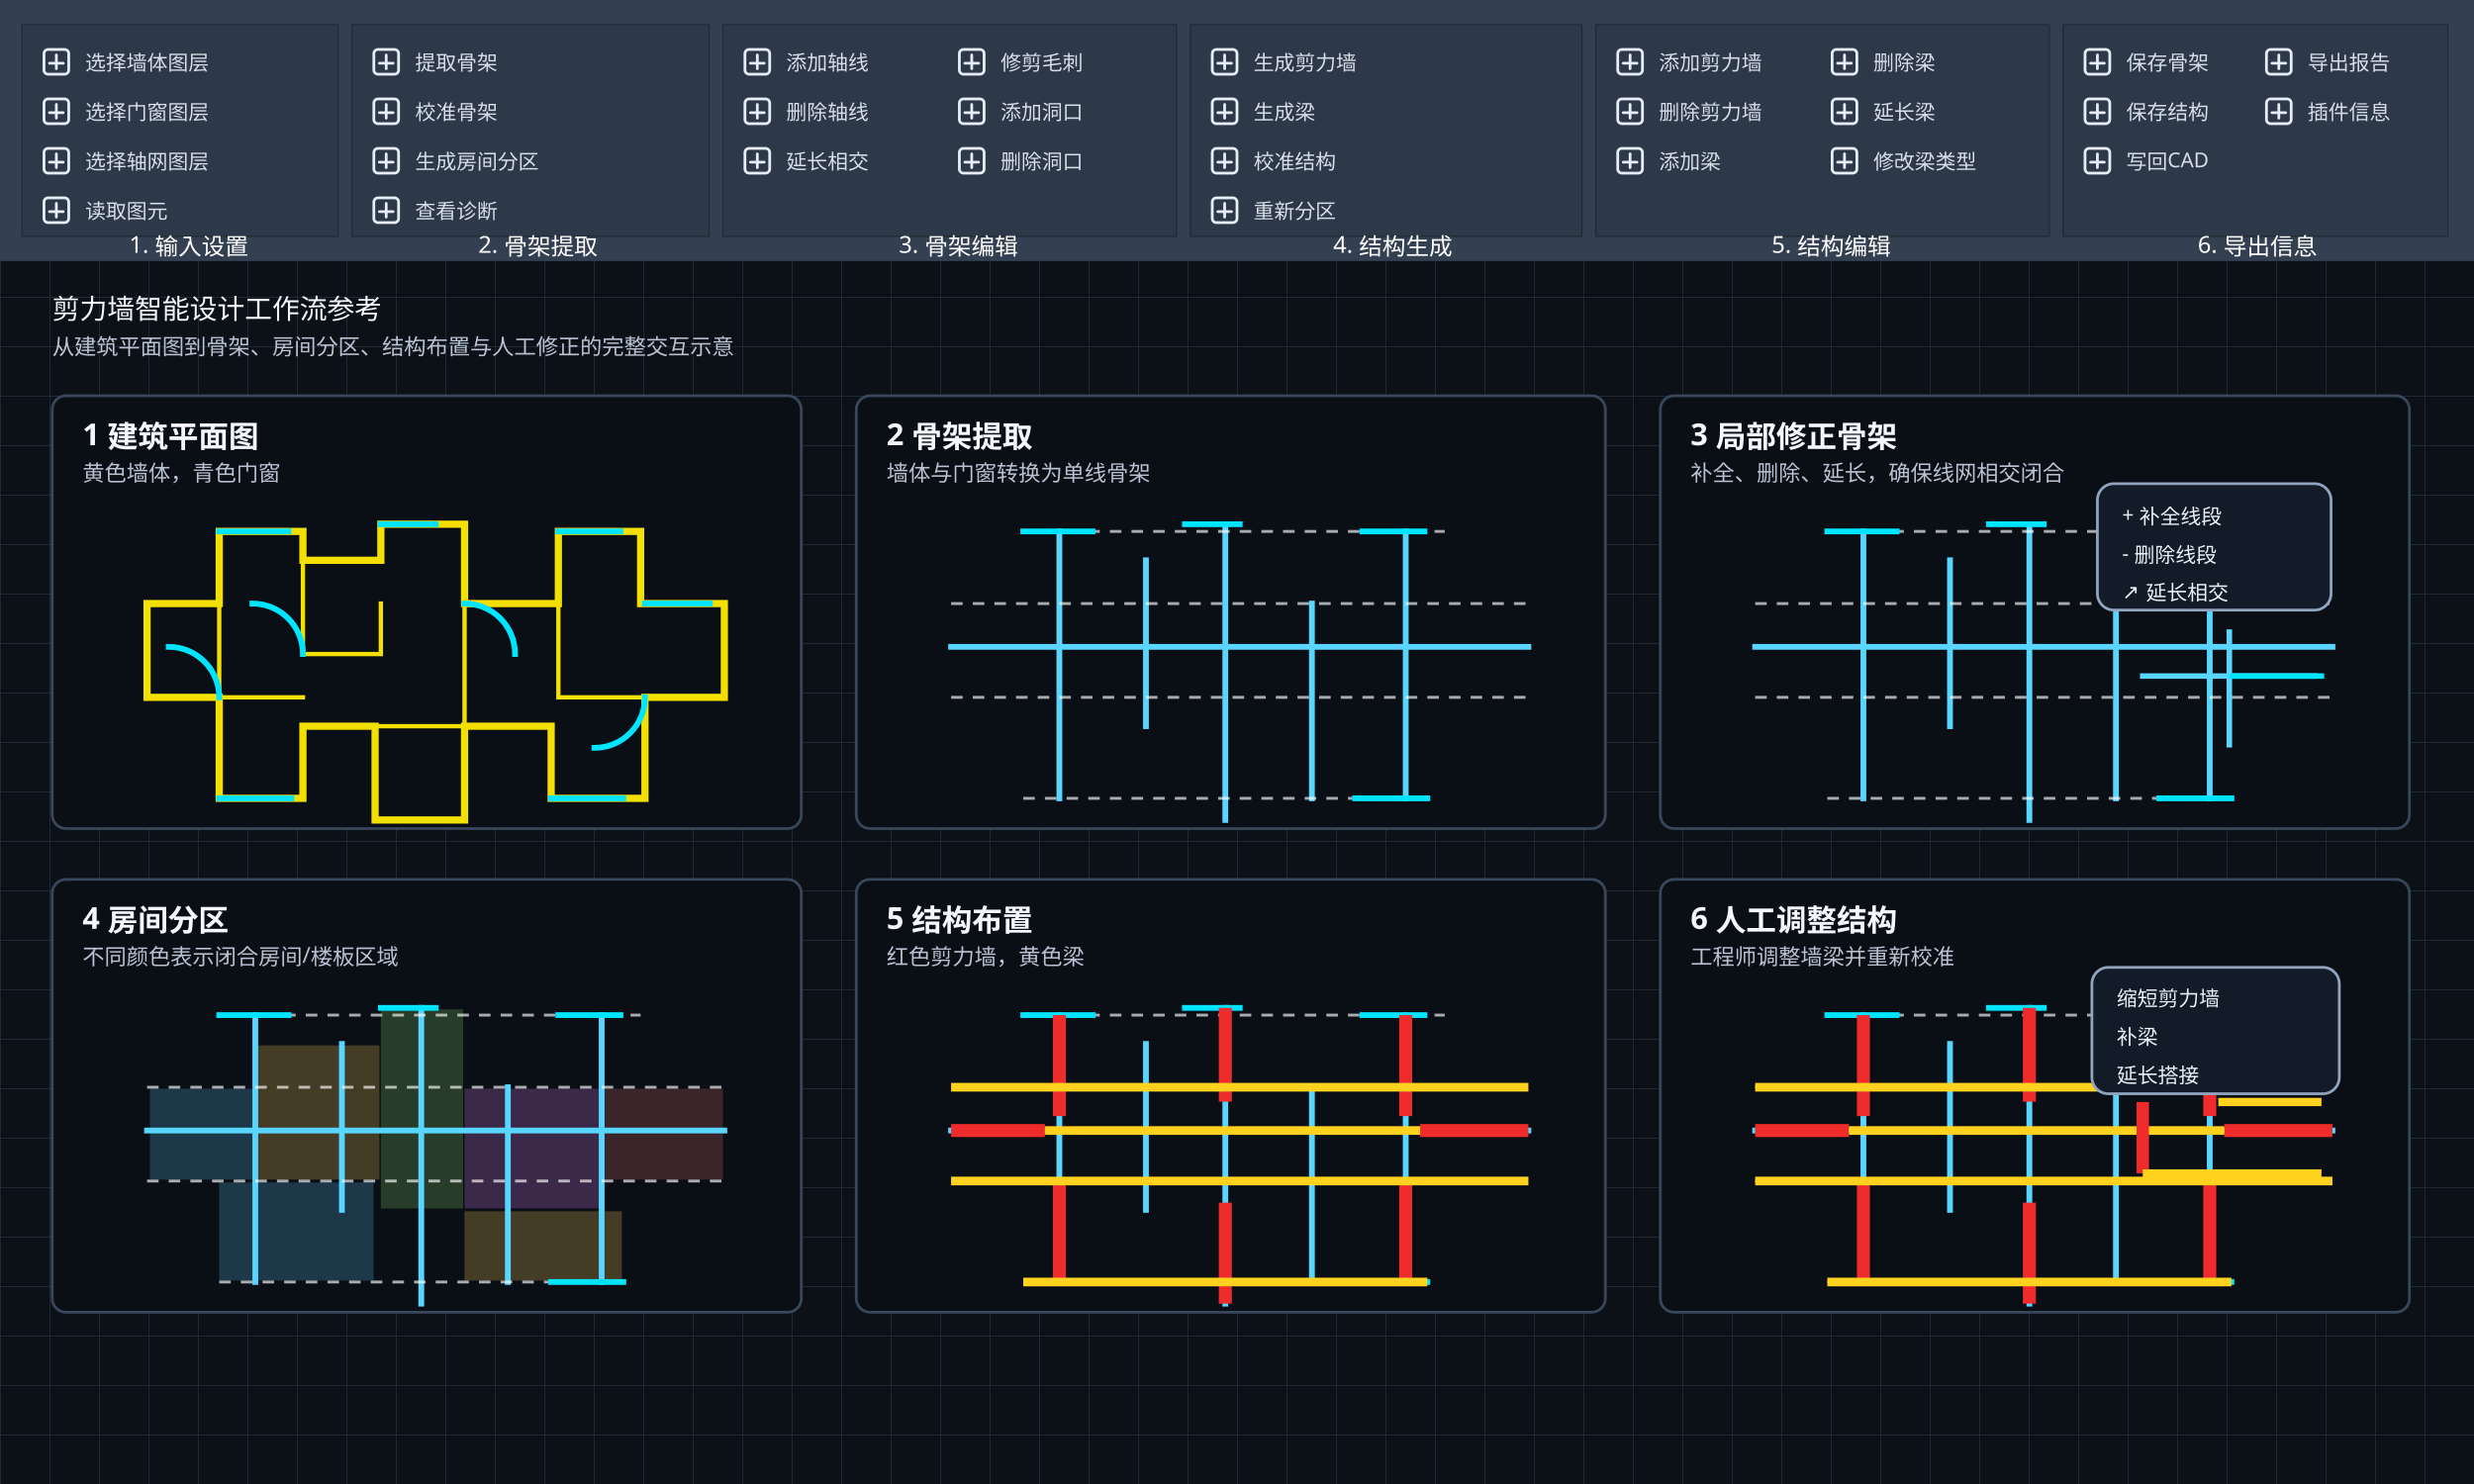
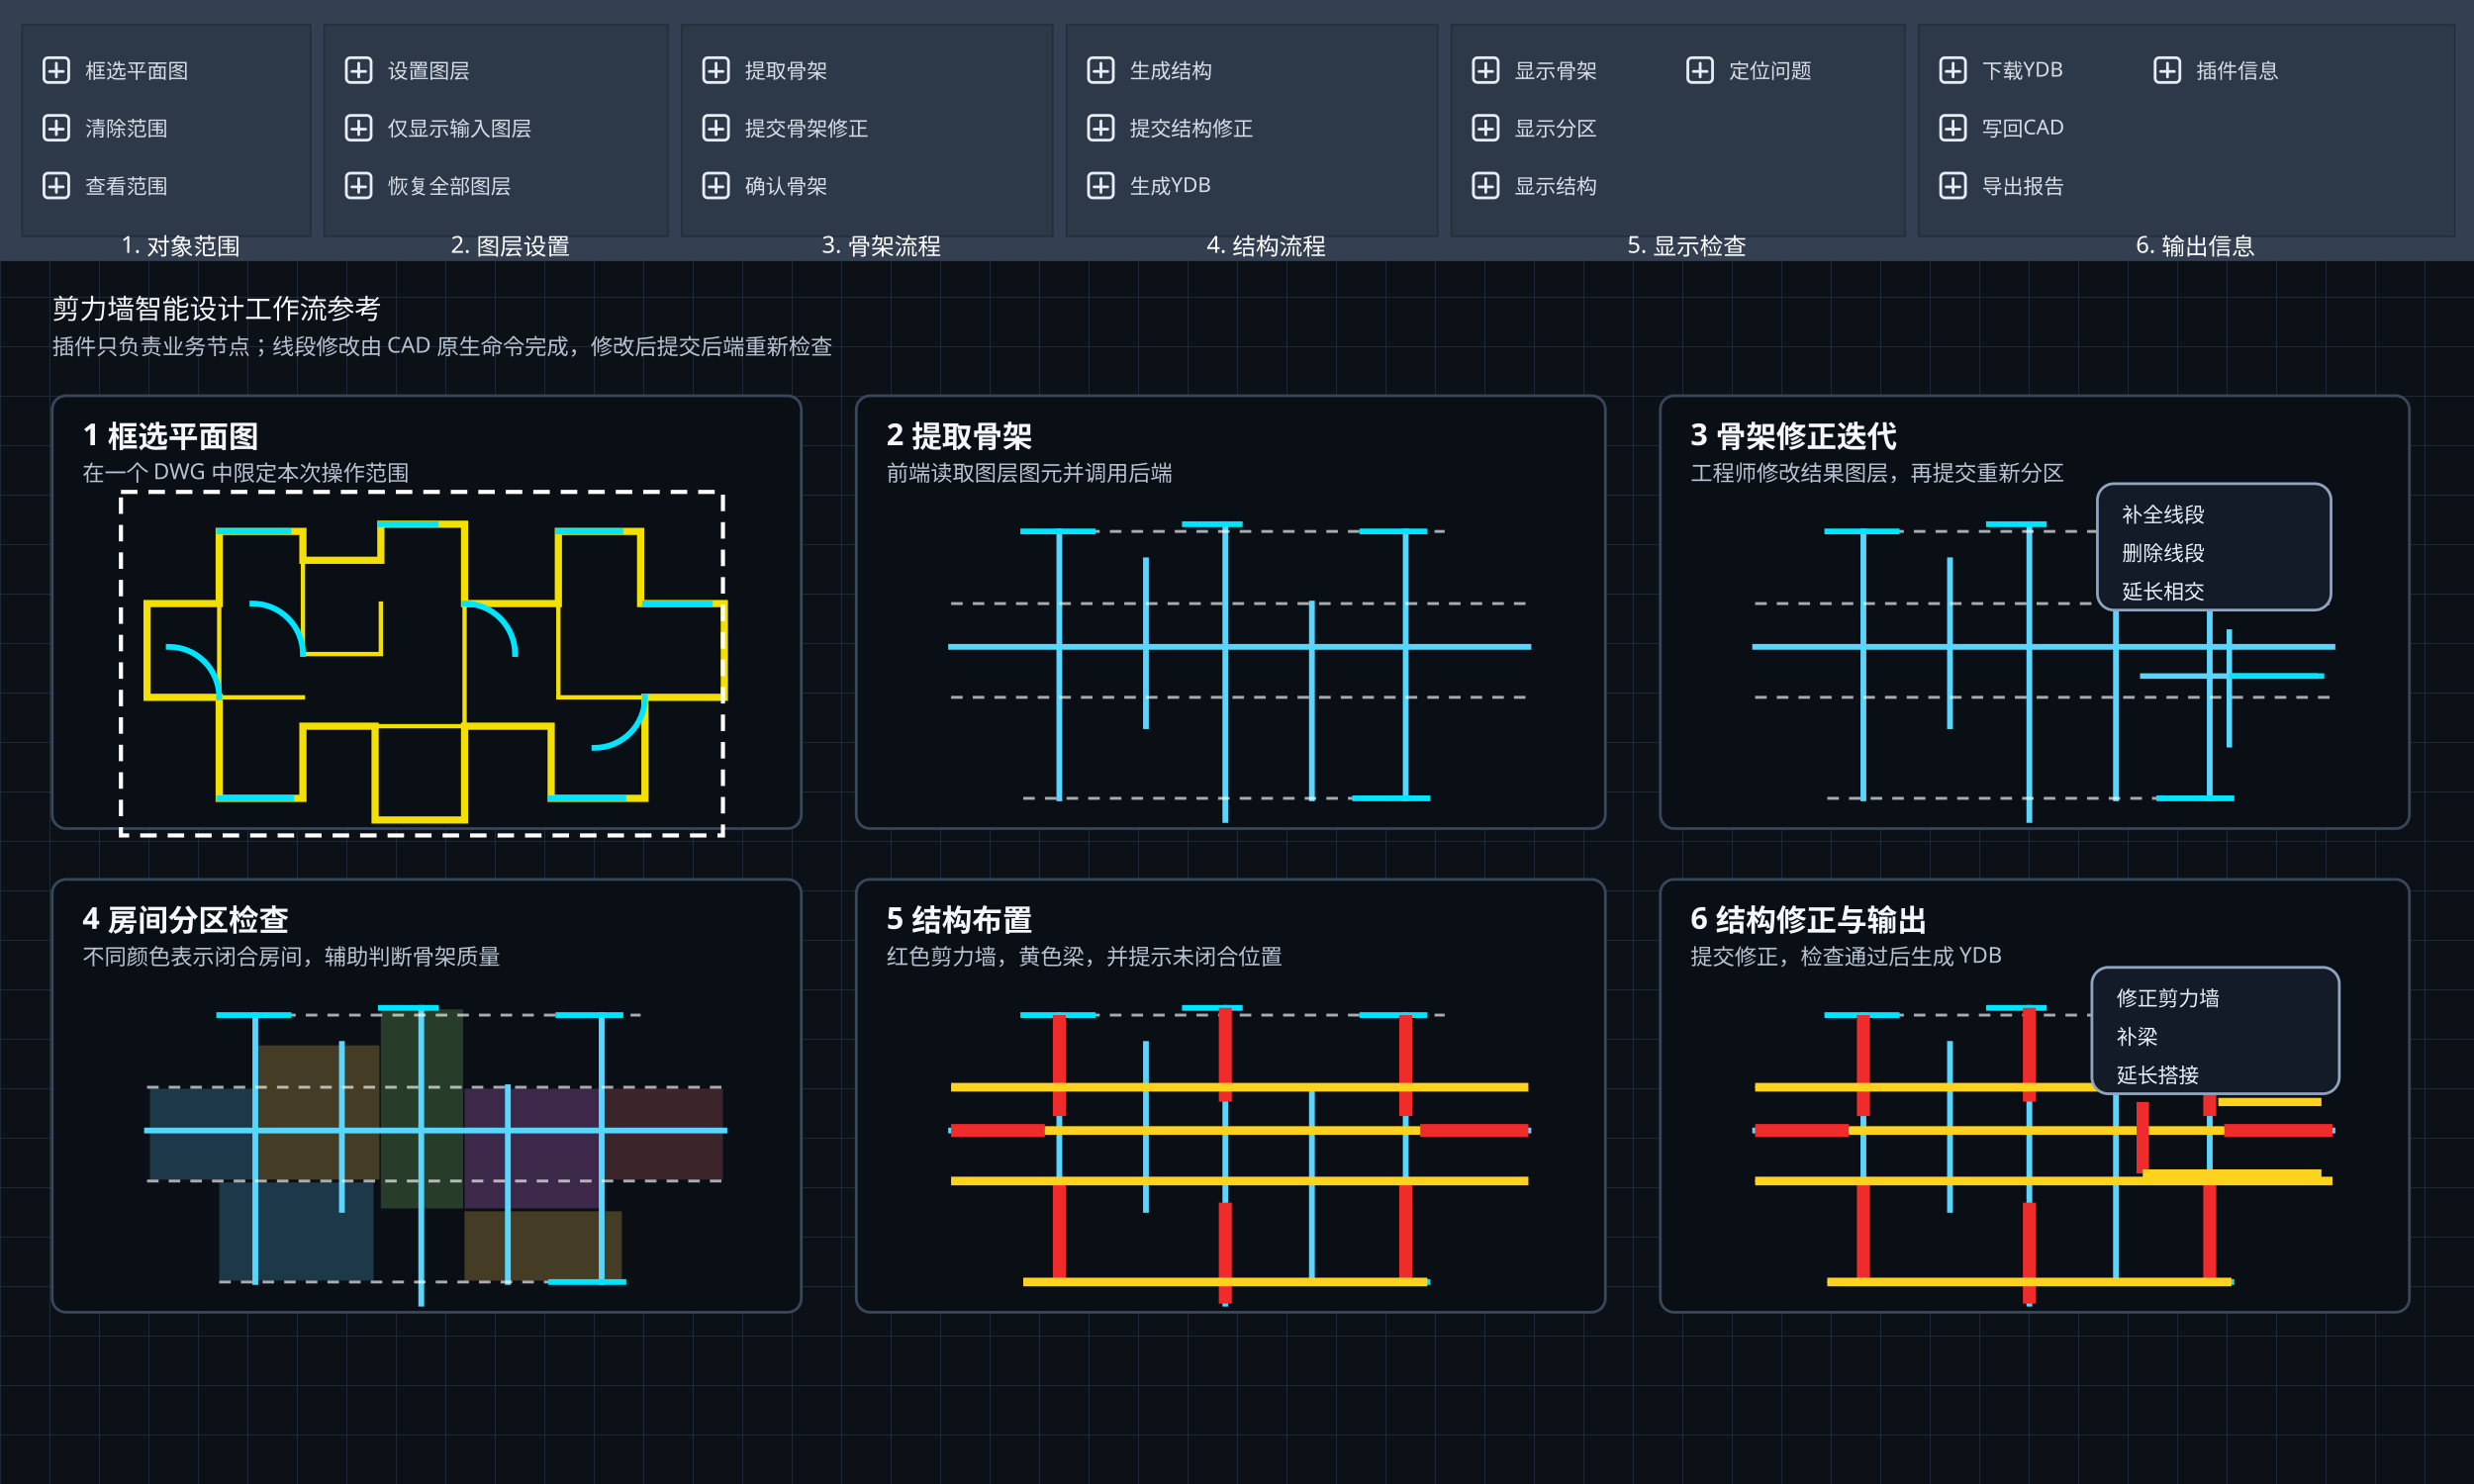
<svg xmlns="http://www.w3.org/2000/svg" width="1800" height="1080" viewBox="0 0 1800 1080">
  <defs>
    <style>
      .bg { fill: #0c1118; }
      .ribbon { fill: #344051; }
      .group { fill: #2d3848; stroke: #222b38; stroke-width: 1; }
-       .button { fill: #3d4a5c; stroke: #566579; stroke-width: 1; rx: 6; }
      .label { fill: #f3f6fb; font-family: "Microsoft YaHei", "Segoe UI", sans-serif; font-size: 20px; }
      .small { fill: #d8dee8; font-family: "Microsoft YaHei", "Segoe UI", sans-serif; font-size: 15px; }
      .group-title { fill: #ffffff; font-family: "Microsoft YaHei", "Segoe UI", sans-serif; font-size: 17px; }
      .panel-title { fill: #f5f7fb; font-family: "Microsoft YaHei", "Segoe UI", sans-serif; font-size: 22px; font-weight: 600; }
      .panel-note { fill: #b8c2d2; font-family: "Microsoft YaHei", "Segoe UI", sans-serif; font-size: 16px; }
      .grid { stroke: #263244; stroke-width: 1; }
      .panel { fill: #0a0f16; stroke: #39475a; stroke-width: 2; rx: 10; }
      .wall { fill: none; stroke: #f4e000; stroke-width: 5; stroke-linecap: square; stroke-linejoin: miter; }
      .wall-thin { fill: none; stroke: #f4e000; stroke-width: 3; stroke-linecap: square; stroke-linejoin: miter; }
      .open { fill: none; stroke: #00e5ff; stroke-width: 4; stroke-linecap: square; }
      .skeleton { fill: none; stroke: #58d6ff; stroke-width: 4; stroke-linecap: square; }
      .skeleton2 { fill: none; stroke: #ffffff; stroke-width: 2; stroke-dasharray: 8 7; opacity: .65; }
      .shear { fill: none; stroke: #f02b2b; stroke-width: 9; stroke-linecap: butt; }
      .beam { fill: none; stroke: #ffd21f; stroke-width: 6; stroke-linecap: butt; }
      .room1 { fill: #5cc8ff; opacity: .22; }
      .room2 { fill: #ffcc55; opacity: .24; }
      .room3 { fill: #8be070; opacity: .22; }
      .room4 { fill: #ee80ff; opacity: .22; }
      .room5 { fill: #ff7a7a; opacity: .20; }
      .callout { fill: #121b27; stroke: #90a4bd; stroke-width: 2; rx: 12; }
      .call { fill: #e9f0f8; font-family: "Microsoft YaHei", "Segoe UI", sans-serif; font-size: 15px; }
      .icon { fill: none; stroke: #e7edf6; stroke-width: 2; stroke-linecap: round; stroke-linejoin: round; }
    </style>
    <pattern id="grid" width="36" height="36" patternUnits="userSpaceOnUse">
      <path d="M36 0H0V36" class="grid" fill="none" />
    </pattern>
    <g id="miniIcon">
      <rect x="0" y="0" width="18" height="18" rx="3" class="icon" />
      <path d="M4 10h10M9 4v10" class="icon" />
    </g>
    <g id="planRaw">
      <path class="wall" d="M20 85H70V35H128V55H182V30H240V85H305V35H362V85H420V150H365V220H300V170H240V235H178V170H128V220H70V150H20Z" />
      <path class="wall-thin" d="M128 55V120H182V85M240 85V170M305 85V150H365M70 85V150H128M178 170H240" />
      <path class="open" d="M70 35H118M182 30H220M305 35H348M365 85H410M300 220H350M70 220H120" />
      <path class="open" d="M70 150A35 35 0 0 0 35 115M128 120A35 35 0 0 0 93 85M240 85A35 35 0 0 1 275 120M365 150A35 35 0 0 1 330 185" />
    </g>
    <g id="planSkeleton">
      <path class="skeleton" d="M20 115H420M95 35V220M155 55V170M210 30V235M270 85V220M335 35V220" />
      <path class="skeleton2" d="M20 85H420M20 150H420M70 35H362M70 220H350" />
      <path class="open" d="M70 35H118M182 30H220M305 35H348M300 220H350" />
    </g>
    <g id="planRooms">
      <path class="room1" d="M22 86H95V149H22Z" />
      <path class="room2" d="M96 56H181V149H96Z" />
      <path class="room3" d="M182 31H239V169H182Z" />
      <path class="room4" d="M240 86H334V169H240Z" />
      <path class="room5" d="M335 86H419V149H335Z" />
      <path class="room1" d="M70 151H177V219H70Z" />
      <path class="room2" d="M240 171H349V219H240Z" />
      <use href="#planSkeleton" />
    </g>
    <g id="planStructure">
      <use href="#planSkeleton" />
      <path class="shear" d="M95 35V105M95 150V220M210 30V95M210 165V235M335 35V105M335 150V220M20 115H85M345 115H420" />
      <path class="beam" d="M85 115H155M155 115H210M210 115H270M270 115H345M20 85H420M70 220H350M20 150H420" />
    </g>
  </defs>
  <rect width="1800" height="1080" class="bg" />
  <rect y="0" width="1800" height="190" class="ribbon" />
  <g transform="translate(16,18)">
    <g>
-       <rect width="230" height="154" class="group" />
-       <use href="#miniIcon" x="16" y="18" />
-       <text x="46" y="33" class="small">选择墙体图层</text>
-       <use href="#miniIcon" x="16" y="54" />
-       <text x="46" y="69" class="small">选择门窗图层</text>
-       <use href="#miniIcon" x="16" y="90" />
-       <text x="46" y="105" class="small">选择轴网图层</text>
-       <use href="#miniIcon" x="16" y="126" />
-       <text x="46" y="141" class="small">读取图元</text>
-       <text x="78" y="166" class="group-title">1. 输入设置</text>
-     </g>
-     <g transform="translate(240,0)">
-       <rect width="260" height="154" class="group" />
-       <use href="#miniIcon" x="16" y="18" />
-       <text x="46" y="33" class="small">提取骨架</text>
-       <use href="#miniIcon" x="16" y="54" />
-       <text x="46" y="69" class="small">校准骨架</text>
-       <use href="#miniIcon" x="16" y="90" />
-       <text x="46" y="105" class="small">生成房间分区</text>
-       <use href="#miniIcon" x="16" y="126" />
-       <text x="46" y="141" class="small">查看诊断</text>
-       <text x="92" y="166" class="group-title">2. 骨架提取</text>
-     </g>
-     <g transform="translate(510,0)">
+       <rect width="210" height="154" class="group" />
+       <use href="#miniIcon" x="16" y="24" />
+       <text x="46" y="39" class="small">框选平面图</text>
+       <use href="#miniIcon" x="16" y="66" />
+       <text x="46" y="81" class="small">清除范围</text>
+       <use href="#miniIcon" x="16" y="108" />
+       <text x="46" y="123" class="small">查看范围</text>
+       <text x="72" y="166" class="group-title">1. 对象范围</text>
+     </g>
+     <g transform="translate(220,0)">
+       <rect width="250" height="154" class="group" />
+       <use href="#miniIcon" x="16" y="24" />
+       <text x="46" y="39" class="small">设置图层</text>
+       <use href="#miniIcon" x="16" y="66" />
+       <text x="46" y="81" class="small">仅显示输入图层</text>
+       <use href="#miniIcon" x="16" y="108" />
+       <text x="46" y="123" class="small">恢复全部图层</text>
+       <text x="92" y="166" class="group-title">2. 图层设置</text>
+     </g>
+     <g transform="translate(480,0)">
+       <rect width="270" height="154" class="group" />
+       <use href="#miniIcon" x="16" y="24" />
+       <text x="46" y="39" class="small">提取骨架</text>
+       <use href="#miniIcon" x="16" y="66" />
+       <text x="46" y="81" class="small">提交骨架修正</text>
+       <use href="#miniIcon" x="16" y="108" />
+       <text x="46" y="123" class="small">确认骨架</text>
+       <text x="102" y="166" class="group-title">3. 骨架流程</text>
+     </g>
+     <g transform="translate(760,0)">
+       <rect width="270" height="154" class="group" />
+       <use href="#miniIcon" x="16" y="24" />
+       <text x="46" y="39" class="small">生成结构</text>
+       <use href="#miniIcon" x="16" y="66" />
+       <text x="46" y="81" class="small">提交结构修正</text>
+       <use href="#miniIcon" x="16" y="108" />
+       <text x="46" y="123" class="small">生成YDB</text>
+       <text x="102" y="166" class="group-title">4. 结构流程</text>
+     </g>
+     <g transform="translate(1040,0)">
      <rect width="330" height="154" class="group" />
-       <use href="#miniIcon" x="16" y="18" />
-       <text x="46" y="33" class="small">添加轴线</text>
-       <use href="#miniIcon" x="16" y="54" />
-       <text x="46" y="69" class="small">删除轴线</text>
-       <use href="#miniIcon" x="16" y="90" />
-       <text x="46" y="105" class="small">延长相交</text>
-       <use href="#miniIcon" x="172" y="18" />
-       <text x="202" y="33" class="small">修剪毛刺</text>
-       <use href="#miniIcon" x="172" y="54" />
-       <text x="202" y="69" class="small">添加洞口</text>
-       <use href="#miniIcon" x="172" y="90" />
-       <text x="202" y="105" class="small">删除洞口</text>
-       <text x="128" y="166" class="group-title">3. 骨架编辑</text>
-     </g>
-     <g transform="translate(850,0)">
-       <rect width="285" height="154" class="group" />
-       <use href="#miniIcon" x="16" y="18" />
-       <text x="46" y="33" class="small">生成剪力墙</text>
-       <use href="#miniIcon" x="16" y="54" />
-       <text x="46" y="69" class="small">生成梁</text>
-       <use href="#miniIcon" x="16" y="90" />
-       <text x="46" y="105" class="small">校准结构</text>
-       <use href="#miniIcon" x="16" y="126" />
-       <text x="46" y="141" class="small">重新分区</text>
-       <text x="104" y="166" class="group-title">4. 结构生成</text>
-     </g>
-     <g transform="translate(1145,0)">
-       <rect width="330" height="154" class="group" />
-       <use href="#miniIcon" x="16" y="18" />
-       <text x="46" y="33" class="small">添加剪力墙</text>
-       <use href="#miniIcon" x="16" y="54" />
-       <text x="46" y="69" class="small">删除剪力墙</text>
-       <use href="#miniIcon" x="16" y="90" />
-       <text x="46" y="105" class="small">添加梁</text>
-       <use href="#miniIcon" x="172" y="18" />
-       <text x="202" y="33" class="small">删除梁</text>
-       <use href="#miniIcon" x="172" y="54" />
-       <text x="202" y="69" class="small">延长梁</text>
-       <use href="#miniIcon" x="172" y="90" />
-       <text x="202" y="105" class="small">修改梁类型</text>
-       <text x="128" y="166" class="group-title">5. 结构编辑</text>
-     </g>
-     <g transform="translate(1485,0)">
-       <rect width="280" height="154" class="group" />
-       <use href="#miniIcon" x="16" y="18" />
-       <text x="46" y="33" class="small">保存骨架</text>
-       <use href="#miniIcon" x="16" y="54" />
-       <text x="46" y="69" class="small">保存结构</text>
-       <use href="#miniIcon" x="16" y="90" />
-       <text x="46" y="105" class="small">写回CAD</text>
-       <use href="#miniIcon" x="148" y="18" />
-       <text x="178" y="33" class="small">导出报告</text>
-       <use href="#miniIcon" x="148" y="54" />
-       <text x="178" y="69" class="small">插件信息</text>
-       <text x="98" y="166" class="group-title">6. 导出信息</text>
+       <use href="#miniIcon" x="16" y="24" />
+       <text x="46" y="39" class="small">显示骨架</text>
+       <use href="#miniIcon" x="16" y="66" />
+       <text x="46" y="81" class="small">显示分区</text>
+       <use href="#miniIcon" x="16" y="108" />
+       <text x="46" y="123" class="small">显示结构</text>
+       <use href="#miniIcon" x="172" y="24" />
+       <text x="202" y="39" class="small">定位问题</text>
+       <text x="128" y="166" class="group-title">5. 显示检查</text>
+     </g>
+     <g transform="translate(1380,0)">
+       <rect width="390" height="154" class="group" />
+       <use href="#miniIcon" x="16" y="24" />
+       <text x="46" y="39" class="small">下载YDB</text>
+       <use href="#miniIcon" x="16" y="66" />
+       <text x="46" y="81" class="small">写回CAD</text>
+       <use href="#miniIcon" x="16" y="108" />
+       <text x="46" y="123" class="small">导出报告</text>
+       <use href="#miniIcon" x="172" y="24" />
+       <text x="202" y="39" class="small">插件信息</text>
+       <text x="158" y="166" class="group-title">6. 输出信息</text>
    </g>
  </g>
  <rect x="0" y="190" width="1800" height="890" fill="url(#grid)" />
  <text x="38" y="232" class="label">剪力墙智能设计工作流参考</text>
-   <text x="38" y="258" class="panel-note">从建筑平面图到骨架、房间分区、结构布置与人工修正的完整交互示意</text>
+   <text x="38" y="258" class="panel-note">插件只负责业务节点；线段修改由 CAD 原生命令完成，修改后提交后端重新检查</text>
  <g transform="translate(38,288)">
    <g>
      <rect width="545" height="315" class="panel" />
-       <text x="22" y="36" class="panel-title">1 建筑平面图</text>
-       <text x="22" y="62" class="panel-note">黄色墙体，青色门窗</text>
+       <text x="22" y="36" class="panel-title">1 框选平面图</text>
+       <text x="22" y="62" class="panel-note">在一个 DWG 中限定本次操作范围</text>
      <g transform="translate(48,62) scale(1.05)">
        <use href="#planRaw" />
      </g>
+       <rect x="50" y="70" width="438" height="250" fill="none" stroke="#ffffff" stroke-width="3" stroke-dasharray="12 8" />
    </g>
    <g transform="translate(585,0)">
      <rect width="545" height="315" class="panel" />
-       <text x="22" y="36" class="panel-title">2 骨架提取</text>
-       <text x="22" y="62" class="panel-note">墙体与门窗转换为单线骨架</text>
+       <text x="22" y="36" class="panel-title">2 提取骨架</text>
+       <text x="22" y="62" class="panel-note">前端读取图层图元并调用后端</text>
      <g transform="translate(48,62) scale(1.05)">
        <use href="#planSkeleton" />
      </g>
    </g>
    <g transform="translate(1170,0)">
      <rect width="545" height="315" class="panel" />
-       <text x="22" y="36" class="panel-title">3 局部修正骨架</text>
-       <text x="22" y="62" class="panel-note">补全、删除、延长，确保线网相交闭合</text>
+       <text x="22" y="36" class="panel-title">3 骨架修正迭代</text>
+       <text x="22" y="62" class="panel-note">工程师修改结果图层，再提交重新分区</text>
      <g transform="translate(48,62) scale(1.05)">
        <use href="#planSkeleton" />
      </g>
      <rect x="318" y="64" width="170" height="92" class="callout" />
-       <text x="336" y="92" class="call">+ 补全线段</text>
-       <text x="336" y="120" class="call">- 删除线段</text>
-       <text x="336" y="148" class="call">↗ 延长相交</text>
+       <text x="336" y="92" class="call">补全线段</text>
+       <text x="336" y="120" class="call">删除线段</text>
+       <text x="336" y="148" class="call">延长相交</text>
      <path class="skeleton" d="M351 204H476M414 172V254" />
      <path class="open" d="M416 204H481" />
    </g>
  </g>
  <g transform="translate(38,640)">
    <g>
      <rect width="545" height="315" class="panel" />
-       <text x="22" y="36" class="panel-title">4 房间分区</text>
-       <text x="22" y="62" class="panel-note">不同颜色表示闭合房间/楼板区域</text>
+       <text x="22" y="36" class="panel-title">4 房间分区检查</text>
+       <text x="22" y="62" class="panel-note">不同颜色表示闭合房间，辅助判断骨架质量</text>
      <g transform="translate(48,62) scale(1.05)">
        <use href="#planRooms" />
      </g>
    </g>
    <g transform="translate(585,0)">
      <rect width="545" height="315" class="panel" />
      <text x="22" y="36" class="panel-title">5 结构布置</text>
-       <text x="22" y="62" class="panel-note">红色剪力墙，黄色梁</text>
+       <text x="22" y="62" class="panel-note">红色剪力墙，黄色梁，并提示未闭合位置</text>
      <g transform="translate(48,62) scale(1.05)">
        <use href="#planStructure" />
      </g>
    </g>
    <g transform="translate(1170,0)">
      <rect width="545" height="315" class="panel" />
-       <text x="22" y="36" class="panel-title">6 人工调整结构</text>
-       <text x="22" y="62" class="panel-note">工程师调整墙梁并重新校准</text>
+       <text x="22" y="36" class="panel-title">6 结构修正与输出</text>
+       <text x="22" y="62" class="panel-note">提交修正，检查通过后生成 YDB</text>
      <g transform="translate(48,62) scale(1.05)">
        <use href="#planStructure" />
      </g>
      <rect x="314" y="64" width="180" height="92" class="callout" />
-       <text x="332" y="92" class="call">缩短剪力墙</text>
+       <text x="332" y="92" class="call">修正剪力墙</text>
      <text x="332" y="120" class="call">补梁</text>
      <text x="332" y="148" class="call">延长搭接</text>
      <path class="shear" d="M351 214V162" />
      <path class="beam" d="M351 214H481M406 162H481" />
    </g>
  </g>
</svg>
